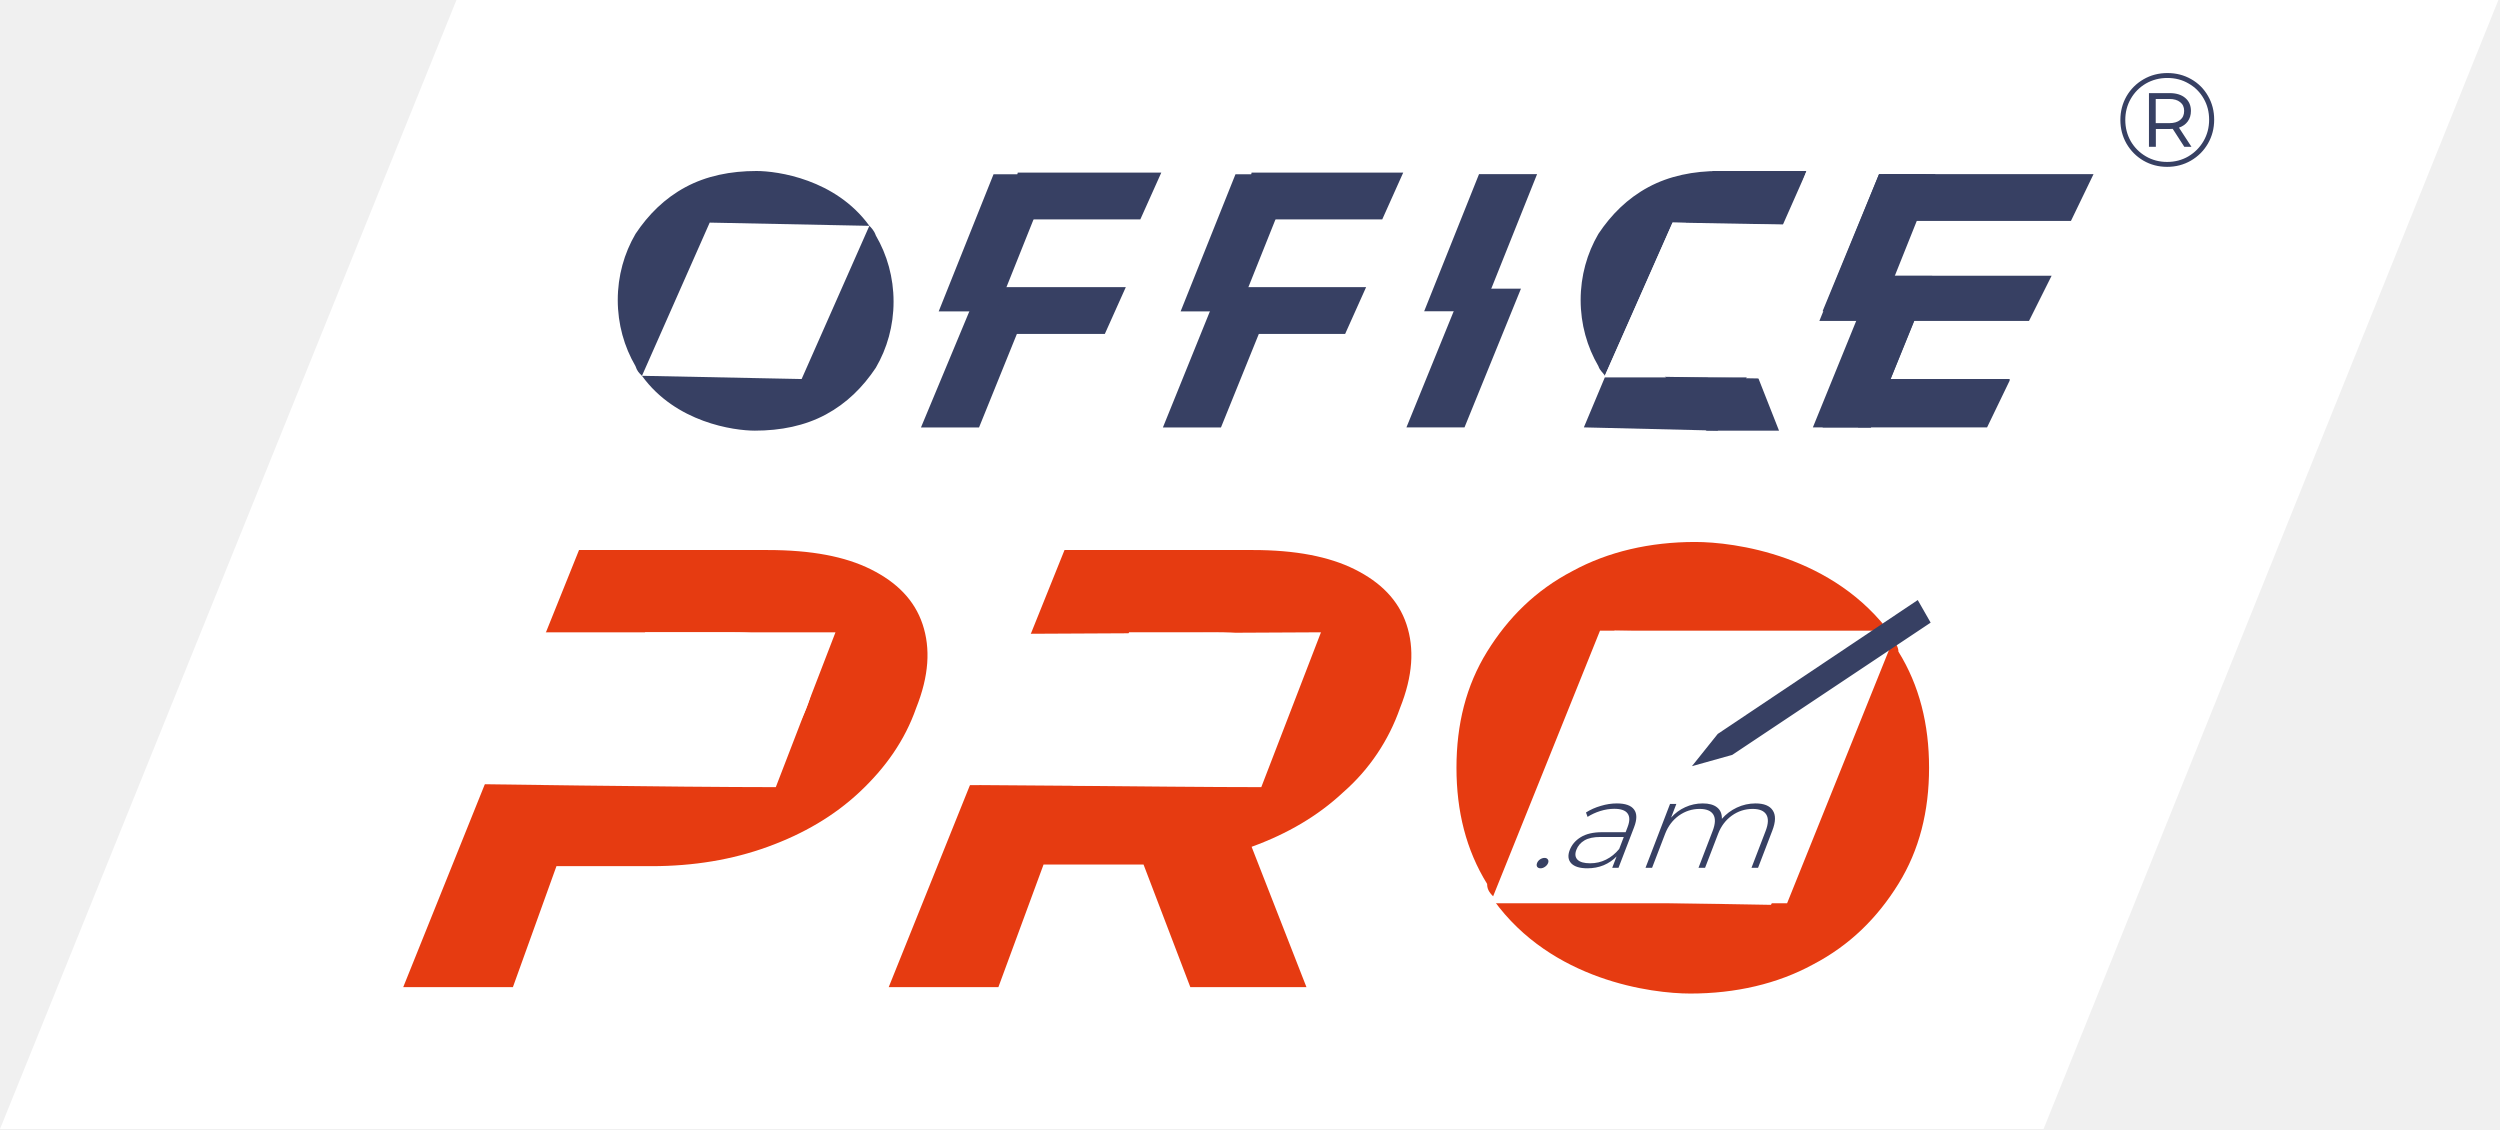
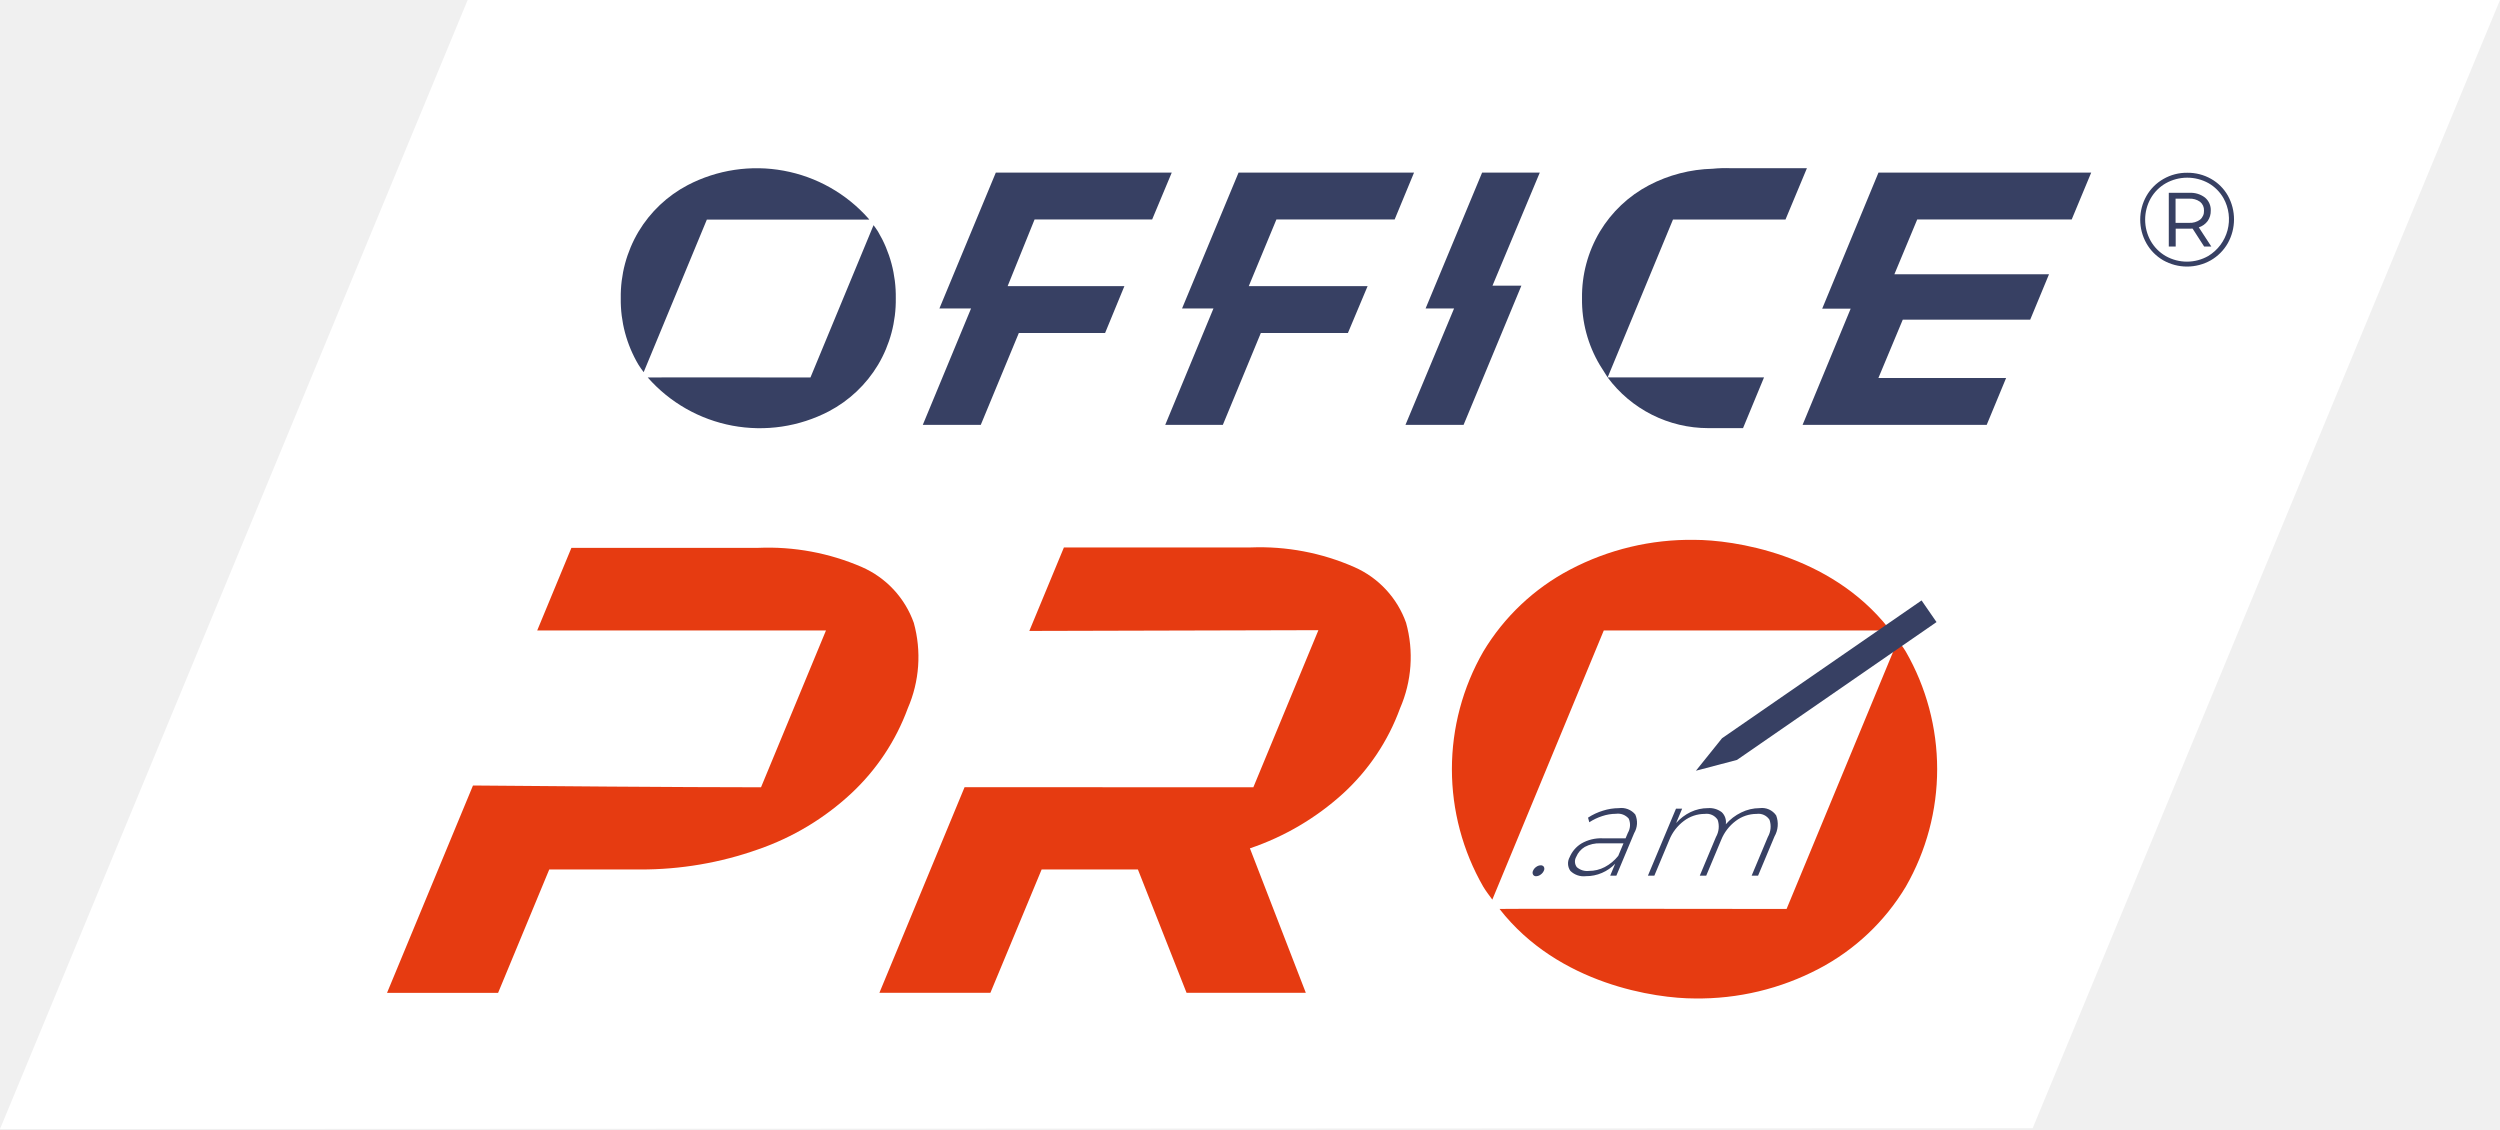
<svg xmlns="http://www.w3.org/2000/svg" width="155" height="70" viewBox="0 0 155 70" fill="none">
-   <g clip-path="url(#clip0_2410_966)">
-     <path d="M126.7 70H0L28.3 0H154.9L126.7 70Z" fill="white" />
-     <path d="M124.599 23.597L123.199 26.497H115.199L116.799 10.797H129.799L128.399 13.697H118.099L116.699 17.097H127.199L125.799 19.897H118.099L116.899 23.497H124.599V23.597Z" fill="#374063" />
-     <path d="M54 35.302C55.6 36.102 56.7 37.202 57.2 38.702C57.7 40.202 57.6 41.902 56.8 43.902C56.1 45.902 54.9 47.602 53.3 49.102C51.7 50.602 49.8 51.702 47.6 52.502C45.4 53.302 43 53.702 40.4 53.702H34.5L31.8 61.202H25L35.9 34.102H47.6C50.3 34.102 52.4 34.502 54 35.302ZM47.1 47.402C48.5 46.602 49.4 45.402 50 43.902C50.6 42.402 50.5 41.202 49.7 40.402C48.9 39.602 47.5 39.202 45.5 39.202H40L36.5 48.602H42C44 48.602 45.7 48.202 47.1 47.402Z" fill="#E63B11" />
-     <path d="M73.8 61.202L70.9 53.602H70.6H64.7L61.9 61.202H55.1L66 34.102H77.7C80.3 34.102 82.4 34.502 84 35.302C85.6 36.102 86.7 37.202 87.2 38.702C87.7 40.202 87.6 41.902 86.8 43.902C86.1 45.902 84.9 47.702 83.3 49.102C81.7 50.602 79.8 51.702 77.6 52.502L81 61.202H73.8ZM79.7 40.402C78.9 39.602 77.5 39.202 75.5 39.202H70L66.5 48.702H72C74 48.702 75.7 48.302 77.1 47.502C78.5 46.702 79.4 45.502 80 44.002C80.6 42.402 80.5 41.202 79.7 40.402Z" fill="#E63B11" />
-     <path d="M92.701 55.702L100.101 39.102L117.301 39.402C113.701 34.402 107.501 33.602 105.101 33.602C102.301 33.602 99.701 34.202 97.501 35.402C95.201 36.602 93.501 38.302 92.201 40.402C90.901 42.502 90.301 44.902 90.301 47.602C90.301 50.302 90.901 52.702 92.201 54.802C92.201 55.202 92.401 55.402 92.701 55.702Z" fill="#E63B11" />
-     <path d="M117.202 39.5L109.802 56.1L92.602 55.8C96.202 60.8 102.402 61.6 104.802 61.6C107.602 61.6 110.202 61 112.402 59.8C114.702 58.6 116.402 56.9 117.702 54.8C119.002 52.7 119.602 50.3 119.602 47.6C119.602 44.9 119.002 42.5 117.702 40.4C117.702 40.1 117.502 39.8 117.202 39.5Z" fill="#E63B11" />
-     <path d="M39.801 23.302L44.001 13.802L53.901 14.002C51.801 11.102 48.201 10.602 46.901 10.602C45.301 10.602 43.801 10.902 42.501 11.602C41.201 12.302 40.201 13.302 39.401 14.502C38.701 15.702 38.301 17.102 38.301 18.602C38.301 20.102 38.701 21.502 39.401 22.702C39.501 23.002 39.601 23.102 39.801 23.302Z" fill="#374063" />
-     <path d="M53.901 14L49.701 23.5L39.801 23.3C41.901 26.2 45.501 26.7 46.801 26.7C48.401 26.7 49.901 26.4 51.201 25.7C52.501 25 53.501 24 54.301 22.8C55.001 21.6 55.401 20.2 55.401 18.7C55.401 17.2 55.001 15.8 54.301 14.6C54.201 14.3 54.001 14.1 53.901 14Z" fill="#374063" />
-     <path d="M110.8 56.002H92.4L99.2 39.102H117.6L110.8 56.002Z" fill="white" />
-     <path d="M107.4 46.803L104.9 47.503L106.5 45.503L118.9 37.203L119.7 38.603L107.4 46.803Z" fill="#374063" />
-     <path d="M134.38 4.529C134.923 4.529 135.415 4.656 135.854 4.908C136.299 5.161 136.648 5.51 136.9 5.955C137.153 6.394 137.279 6.883 137.279 7.421C137.279 7.959 137.15 8.453 136.892 8.903C136.634 9.348 136.282 9.7 135.838 9.958C135.393 10.216 134.901 10.345 134.363 10.345C133.825 10.345 133.333 10.216 132.889 9.958C132.449 9.7 132.101 9.348 131.842 8.903C131.59 8.459 131.463 7.97 131.463 7.437C131.463 6.905 131.59 6.416 131.842 5.971C132.101 5.526 132.452 5.175 132.897 4.917C133.342 4.659 133.836 4.529 134.38 4.529ZM134.363 10.04C134.846 10.04 135.286 9.925 135.681 9.694C136.076 9.458 136.389 9.142 136.62 8.747C136.851 8.346 136.966 7.904 136.966 7.421C136.966 6.938 136.853 6.501 136.628 6.111C136.403 5.716 136.093 5.405 135.697 5.18C135.308 4.95 134.868 4.834 134.38 4.834C133.891 4.834 133.446 4.95 133.045 5.18C132.65 5.411 132.337 5.727 132.106 6.128C131.881 6.523 131.768 6.959 131.768 7.437C131.768 7.915 131.881 8.354 132.106 8.755C132.337 9.151 132.65 9.464 133.045 9.694C133.44 9.925 133.88 10.04 134.363 10.04ZM135.838 6.877C135.838 7.13 135.772 7.347 135.64 7.528C135.514 7.704 135.332 7.833 135.096 7.915L135.87 9.101H135.426L134.709 7.989C134.665 7.995 134.602 7.997 134.52 7.997H133.663V9.101H133.235V5.773H134.52C134.926 5.773 135.247 5.872 135.483 6.07C135.719 6.268 135.838 6.537 135.838 6.877ZM134.495 7.635C134.786 7.635 135.011 7.569 135.17 7.437C135.335 7.305 135.417 7.119 135.417 6.877C135.417 6.641 135.335 6.46 135.17 6.333C135.011 6.202 134.786 6.136 134.495 6.136H133.655V7.635H134.495Z" fill="#374063" />
-     <path d="M78.2 48.803L81.9 39.203L62.1 39.303L58.6 48.703C58.7 48.603 72 48.803 78.2 48.803Z" fill="white" />
-     <path d="M48.1 48.803L51.8 39.203H32L28.5 48.603C28.6 48.603 41.9 48.803 48.1 48.803Z" fill="white" />
-     <path d="M116 26.502H113L116.8 17.102H119.8L116 26.502Z" fill="#374063" />
-     <path d="M99.5 23.302L103.7 13.802L113.6 14.002C111.5 11.102 107.9 10.602 106.6 10.602C105 10.602 103.5 10.902 102.2 11.602C100.9 12.302 99.9 13.302 99.1 14.502C98.4 15.702 98 17.102 98 18.602C98 20.102 98.4 21.502 99.1 22.702C99.2 23.002 99.4 23.102 99.5 23.302Z" fill="#374063" />
-     <path d="M104.7 15.302L105.2 13.902H110.8L112 10.602H106.2L104.4 12.502L104.7 15.302Z" fill="#374063" />
-     <path d="M105.299 22L105.899 23.4H108.999L110.299 26.7H105.799L102.199 22H105.299Z" fill="#374063" />
-     <path d="M99.499 23.297L103.7 13.797L114.7 13.997L110.9 23.497L99.499 23.297C99.499 23.397 99.4 23.097 99.499 23.297Z" fill="white" />
-     <path d="M107.901 19.898L112.101 10.398L113.701 10.598L113.801 20.198L107.001 19.998C107.001 19.998 106.801 19.698 107.901 19.898Z" fill="white" />
-     <path d="M106.499 26.698L98.199 26.498L99.499 23.398H108.299L106.499 26.698Z" fill="#374063" />
-     <path d="M115.701 19.897H112.801L116.501 10.797H119.401L115.701 19.897Z" fill="#374063" />
-     <path d="M77.399 13.703L75.599 17.803H84.699L83.399 20.703H77.399L75.099 26.403H74.199L77.599 10.703H86.999L85.699 13.603H77.399V13.703Z" fill="#374063" />
-     <path d="M75.7 26.502H72.1L75.5 18.102H79.1L75.7 26.502Z" fill="#374063" />
-     <path d="M76.799 19.305H73.199L76.599 10.805H80.199L76.799 19.305Z" fill="#374063" />
-     <path d="M90.799 26.498H87.199L90.699 17.898H94.299L90.799 26.498Z" fill="#374063" />
-     <path d="M115.998 26.498H112.398L115.898 17.898H119.498L115.998 26.498Z" fill="#374063" />
-     <path d="M91.899 19.297H88.299L91.699 10.797H95.299L91.899 19.297Z" fill="#374063" />
-     <path d="M116.6 19.297H113L116.5 10.797H120L116.6 19.297Z" fill="#374063" />
-     <path d="M62.5 13.703L60.7 17.803H69.8L68.5 20.703H62.5L60.2 26.403H59.5L63.1 10.703H72L70.7 13.603H62.5V13.703Z" fill="#374063" />
-     <path d="M60.7 26.502H57.1L60.6 18.102H64.1L60.7 26.502Z" fill="#374063" />
-     <path d="M61.799 19.305H58.199L61.599 10.805H65.199L61.799 19.305Z" fill="#374063" />
-     <path d="M95.514 53.835C95.422 53.835 95.353 53.804 95.305 53.744C95.266 53.678 95.263 53.6 95.298 53.508C95.333 53.417 95.395 53.342 95.483 53.281C95.577 53.22 95.67 53.19 95.762 53.19C95.854 53.19 95.921 53.22 95.963 53.281C96.01 53.342 96.016 53.417 95.981 53.508C95.946 53.6 95.881 53.678 95.785 53.744C95.697 53.804 95.606 53.835 95.514 53.835ZM100.246 49.812C100.772 49.812 101.127 49.938 101.312 50.191C101.498 50.439 101.498 50.806 101.312 51.292L100.347 53.804H99.957L100.228 53.099C100.003 53.331 99.735 53.514 99.425 53.645C99.116 53.772 98.78 53.835 98.417 53.835C97.945 53.835 97.611 53.731 97.414 53.524C97.223 53.316 97.192 53.043 97.322 52.704C97.449 52.375 97.675 52.109 98.002 51.907C98.337 51.699 98.78 51.596 99.333 51.596H100.789L100.911 51.277C101.053 50.907 101.052 50.627 100.909 50.434C100.772 50.242 100.497 50.146 100.085 50.146C99.803 50.146 99.515 50.191 99.219 50.282C98.93 50.373 98.666 50.495 98.429 50.647L98.331 50.373C98.61 50.196 98.917 50.06 99.252 49.964C99.589 49.862 99.921 49.812 100.246 49.812ZM98.593 53.524C98.945 53.524 99.273 53.448 99.575 53.296C99.883 53.144 100.154 52.924 100.39 52.636L100.675 51.892H99.228C98.81 51.892 98.48 51.962 98.236 52.104C97.997 52.246 97.83 52.441 97.735 52.689C97.636 52.947 97.66 53.152 97.808 53.303C97.957 53.45 98.219 53.524 98.593 53.524ZM108.84 49.812C109.366 49.812 109.723 49.956 109.91 50.245C110.103 50.533 110.095 50.948 109.887 51.489L108.999 53.804H108.592L109.469 51.52C109.64 51.074 109.654 50.735 109.51 50.502C109.366 50.27 109.086 50.153 108.668 50.153C108.191 50.153 107.759 50.292 107.37 50.571C106.986 50.849 106.705 51.224 106.524 51.694L105.714 53.804H105.307L106.184 51.52C106.355 51.074 106.369 50.735 106.225 50.502C106.081 50.27 105.801 50.153 105.384 50.153C104.907 50.153 104.474 50.292 104.085 50.571C103.702 50.849 103.42 51.224 103.239 51.694L102.429 53.804H102.022L103.543 49.842H103.934L103.607 50.692C103.855 50.414 104.146 50.199 104.481 50.047C104.823 49.89 105.187 49.812 105.572 49.812C105.956 49.812 106.251 49.893 106.454 50.055C106.663 50.217 106.764 50.455 106.757 50.768C107.011 50.475 107.32 50.242 107.684 50.07C108.054 49.898 108.439 49.812 108.84 49.812Z" fill="#374063" />
+   <g clip-path="url(#clip0_2491_1070)">
+     <path d="M126.026 69.949L0 70L28.995 0H155L126.026 69.949Z" fill="white" />
+     <path d="M137.088 11.09C137.524 11.337 137.884 11.697 138.13 12.132C138.38 12.584 138.511 13.092 138.509 13.608C138.508 14.124 138.375 14.631 138.122 15.081C137.871 15.522 137.507 15.887 137.067 16.14C136.618 16.393 136.111 16.527 135.595 16.527C135.079 16.527 134.572 16.393 134.123 16.14C133.686 15.888 133.325 15.524 133.077 15.085C132.825 14.637 132.693 14.133 132.693 13.619C132.693 13.105 132.825 12.6 133.077 12.153C133.326 11.714 133.689 11.35 134.127 11.099C134.577 10.839 135.089 10.705 135.609 10.711C136.127 10.705 136.637 10.835 137.088 11.09ZM136.911 15.872C137.502 15.514 137.931 14.94 138.108 14.272C138.284 13.604 138.195 12.893 137.858 12.289C137.638 11.902 137.318 11.58 136.932 11.358C136.526 11.133 136.069 11.015 135.605 11.016C135.141 11.017 134.684 11.136 134.279 11.363C133.887 11.587 133.563 11.912 133.34 12.305C133.116 12.707 132.999 13.159 132.999 13.619C132.999 14.079 133.116 14.531 133.34 14.933C133.562 15.325 133.885 15.651 134.275 15.876C134.678 16.104 135.132 16.223 135.594 16.222C136.056 16.221 136.51 16.101 136.911 15.872ZM136.874 13.705C136.737 13.89 136.545 14.027 136.326 14.097L137.101 15.284H136.656L135.939 14.171C135.876 14.178 135.813 14.18 135.75 14.179H134.893V15.284H134.465V11.955H135.75C136.096 11.936 136.438 12.041 136.713 12.252C136.83 12.351 136.923 12.475 136.984 12.614C137.046 12.754 137.074 12.906 137.067 13.059C137.074 13.29 137.006 13.516 136.874 13.705ZM136.404 13.619C136.486 13.551 136.55 13.465 136.592 13.368C136.635 13.271 136.653 13.165 136.648 13.059C136.653 12.955 136.634 12.851 136.592 12.756C136.549 12.661 136.485 12.577 136.404 12.511C136.207 12.371 135.967 12.303 135.725 12.318H134.885V13.817H135.725C135.968 13.832 136.208 13.762 136.404 13.619Z" fill="#374063" />
+     <path d="M99.674 23.4L103.725 13.612L110.7 13.613L112.029 10.428H107.302C106.931 10.414 106.558 10.425 106.189 10.462C104.81 10.496 103.458 10.845 102.237 11.485C100.975 12.148 99.92 13.145 99.187 14.368C98.445 15.617 98.064 17.046 98.085 18.498C98.064 19.95 98.445 21.379 99.187 22.628C99.285 22.791 99.653 23.374 99.674 23.4Z" fill="#374063" />
+     <path d="M86.468 13.608L87.67 10.703H76.79L73.287 19.126H75.234L72.244 26.342H74.418H75.297H75.816L78.172 20.645H83.571L84.791 17.741H77.423L79.137 13.608H86.468Z" fill="#374063" />
+     <path d="M95.466 10.703H91.89L88.386 19.126H90.152L87.139 26.342H90.742L94.326 17.711H92.534L95.466 10.703Z" fill="#374063" />
+     <path d="M71.433 13.608L72.648 10.703H61.74L58.243 19.126H60.205L57.213 26.342H59.668H60.346H60.808L63.168 20.645H68.516L69.712 17.741H62.473L64.143 13.608H71.433Z" fill="#374063" />
+     <path d="M54.438 14.36C54.353 14.219 54.255 14.091 54.16 13.961L50.248 23.404C50.248 23.404 40.15 23.391 40.16 23.404C41.527 24.959 43.376 26.011 45.411 26.392C47.447 26.772 49.551 26.459 51.388 25.503C52.65 24.84 53.705 23.842 54.438 22.62C55.179 21.371 55.56 19.942 55.539 18.49C55.56 17.038 55.179 15.608 54.438 14.36Z" fill="#374063" />
+     <path d="M43.825 13.614H53.895C53.879 13.594 53.855 13.564 53.839 13.543C52.47 12 50.624 10.958 48.594 10.584C46.565 10.209 44.469 10.523 42.639 11.476C41.377 12.139 40.322 13.137 39.589 14.359C38.848 15.608 38.466 17.037 38.487 18.489C38.466 19.941 38.848 21.37 39.589 22.619C39.685 22.779 39.799 22.925 39.908 23.074L43.825 13.614Z" fill="#374063" />
+     <path d="M128.445 13.608L129.654 10.703H116.465L112.976 19.138H114.741L111.76 26.342H115.287H116.026H123.175L124.378 23.438H116.46L117.972 19.819H125.873L127.039 17.004H117.452L118.867 13.608H128.445Z" fill="#374063" />
+     <path d="M105.909 26.544C104.696 26.543 103.5 26.259 102.417 25.712C101.334 25.166 100.394 24.374 99.672 23.399C101.796 23.399 106.374 23.398 106.374 23.398H109.37L108.068 26.544H105.909Z" fill="#374063" />
+     <path d="M118.16 40.399C118.011 40.151 117.838 39.925 117.67 39.695L110.768 56.355C110.768 56.355 92.954 56.332 92.971 56.355C96.627 61.056 102.695 61.904 105.061 61.904C107.747 61.944 110.401 61.309 112.779 60.058C115.005 58.888 116.867 57.129 118.16 54.972C119.433 52.755 120.104 50.242 120.104 47.685C120.104 45.129 119.433 42.616 118.16 40.399Z" fill="#E63B11" />
+     <path d="M99.435 39.088H117.201C117.173 39.052 117.131 38.999 117.102 38.963C113.441 34.315 107.417 33.471 105.06 33.471C102.374 33.43 99.72 34.065 97.342 35.316C95.116 36.486 93.254 38.245 91.962 40.402C90.688 42.619 90.018 45.132 90.018 47.689C90.018 50.245 90.688 52.758 91.962 54.975C92.131 55.257 92.333 55.514 92.524 55.777L99.435 39.088Z" fill="#E63B11" />
+     <path d="M107.693 47.115L105.148 47.785L106.765 45.772L119.137 37.227L120.064 38.569L107.693 47.115Z" fill="#374063" />
+     <path d="M87.177 38.615C86.906 37.85 86.481 37.148 85.928 36.554C85.376 35.959 84.707 35.484 83.964 35.158C81.945 34.271 79.751 33.855 77.548 33.941H65.963L63.818 39.118L81.741 39.071L77.708 48.81C72.731 48.81 62.461 48.807 59.803 48.807L54.522 61.555H61.404L64.582 53.906H70.55L73.567 61.555H80.961L77.495 52.597C79.632 51.874 81.598 50.718 83.268 49.2C84.854 47.749 86.067 45.937 86.802 43.917C87.531 42.245 87.664 40.373 87.177 38.615Z" fill="#E63B11" />
+     <path d="M56.656 38.617C56.384 37.852 55.959 37.151 55.407 36.556C54.854 35.962 54.185 35.487 53.442 35.16C51.418 34.282 49.221 33.874 47.016 33.966H35.428L33.306 39.09H51.21L47.183 48.812C42.195 48.812 33.033 48.733 29.325 48.701L23.996 61.557H30.882L34.053 53.908H39.688C42.184 53.916 44.662 53.494 47.014 52.658C49.151 51.919 51.111 50.741 52.767 49.202C54.338 47.742 55.542 45.932 56.281 43.919C57.009 42.247 57.142 40.375 56.656 38.617Z" fill="#E63B11" />
+     <path d="M95.049 54.226C95.029 54.188 95.019 54.147 95.019 54.104C95.02 54.062 95.031 54.021 95.05 53.983C95.092 53.886 95.162 53.803 95.25 53.744C95.33 53.685 95.425 53.652 95.525 53.649C95.563 53.646 95.601 53.653 95.635 53.67C95.669 53.687 95.699 53.712 95.72 53.744C95.739 53.781 95.749 53.822 95.749 53.864C95.749 53.906 95.739 53.947 95.719 53.983C95.677 54.082 95.607 54.166 95.518 54.226C95.439 54.287 95.342 54.322 95.241 54.326C95.203 54.329 95.165 54.321 95.13 54.304C95.096 54.286 95.068 54.259 95.049 54.226Z" fill="#374063" />
+     <path d="M101.388 50.499C101.469 50.684 101.505 50.885 101.493 51.087C101.48 51.288 101.42 51.483 101.317 51.657L100.214 54.291H99.832L100.142 53.551C99.91 53.794 99.631 53.987 99.322 54.12C99.007 54.257 98.666 54.326 98.322 54.323C98.148 54.343 97.972 54.325 97.806 54.268C97.641 54.212 97.49 54.119 97.365 53.997C97.276 53.873 97.225 53.726 97.218 53.573C97.21 53.421 97.247 53.27 97.322 53.137C97.47 52.789 97.722 52.496 98.044 52.298C98.443 52.067 98.9 51.955 99.361 51.975H100.786L100.926 51.641C101.004 51.508 101.05 51.359 101.06 51.206C101.07 51.052 101.043 50.898 100.982 50.757C100.886 50.643 100.763 50.556 100.625 50.503C100.486 50.45 100.336 50.434 100.189 50.455C99.899 50.457 99.612 50.505 99.337 50.598C99.054 50.689 98.785 50.818 98.536 50.98L98.458 50.694C98.745 50.506 99.058 50.36 99.387 50.26C99.704 50.159 100.035 50.107 100.367 50.105C100.557 50.078 100.75 50.1 100.929 50.169C101.108 50.238 101.266 50.352 101.388 50.499ZM99.494 53.758C99.817 53.587 100.101 53.351 100.33 53.066L100.656 52.286H99.239C98.898 52.27 98.559 52.346 98.258 52.508C98.019 52.649 97.833 52.865 97.727 53.121C97.669 53.22 97.641 53.333 97.647 53.447C97.653 53.561 97.693 53.67 97.761 53.762C97.863 53.852 97.983 53.919 98.113 53.96C98.243 54 98.379 54.013 98.515 53.997C98.856 53.998 99.192 53.916 99.494 53.758Z" fill="#374063" />
+     <path d="M110.123 50.557C110.203 50.769 110.236 50.996 110.217 51.221C110.199 51.447 110.131 51.666 110.018 51.862L109.001 54.29H108.603L109.606 51.894C109.698 51.734 109.755 51.556 109.773 51.372C109.791 51.188 109.77 51.003 109.71 50.828C109.626 50.697 109.505 50.592 109.363 50.527C109.221 50.462 109.063 50.44 108.909 50.462C108.441 50.462 107.987 50.615 107.615 50.899C107.211 51.202 106.899 51.609 106.712 52.077L105.786 54.29H105.387L106.39 51.894C106.482 51.734 106.539 51.556 106.557 51.372C106.575 51.189 106.554 51.003 106.495 50.828C106.41 50.697 106.29 50.592 106.148 50.527C106.006 50.462 105.848 50.44 105.693 50.462C105.226 50.462 104.771 50.615 104.399 50.899C103.996 51.202 103.683 51.609 103.496 52.077L102.57 54.29H102.172L103.912 50.136H104.294L103.92 51.027C104.172 50.742 104.479 50.51 104.822 50.346C105.158 50.186 105.526 50.103 105.899 50.104C106.204 50.081 106.508 50.172 106.751 50.358C106.85 50.454 106.924 50.572 106.967 50.702C107.01 50.832 107.022 50.971 107 51.106C107.265 50.799 107.59 50.55 107.955 50.374C108.31 50.197 108.702 50.105 109.099 50.104C109.295 50.077 109.494 50.105 109.675 50.185C109.856 50.265 110.011 50.394 110.123 50.557Z" fill="#374063" />
  </g>
  <defs>
-     <clipPath id="clip0_2410_966">
-       <rect width="154.9" height="70" fill="white" />
+     <clipPath id="clip0_2491_1070">
+       <rect width="155" height="70" fill="white" />
    </clipPath>
  </defs>
</svg>
